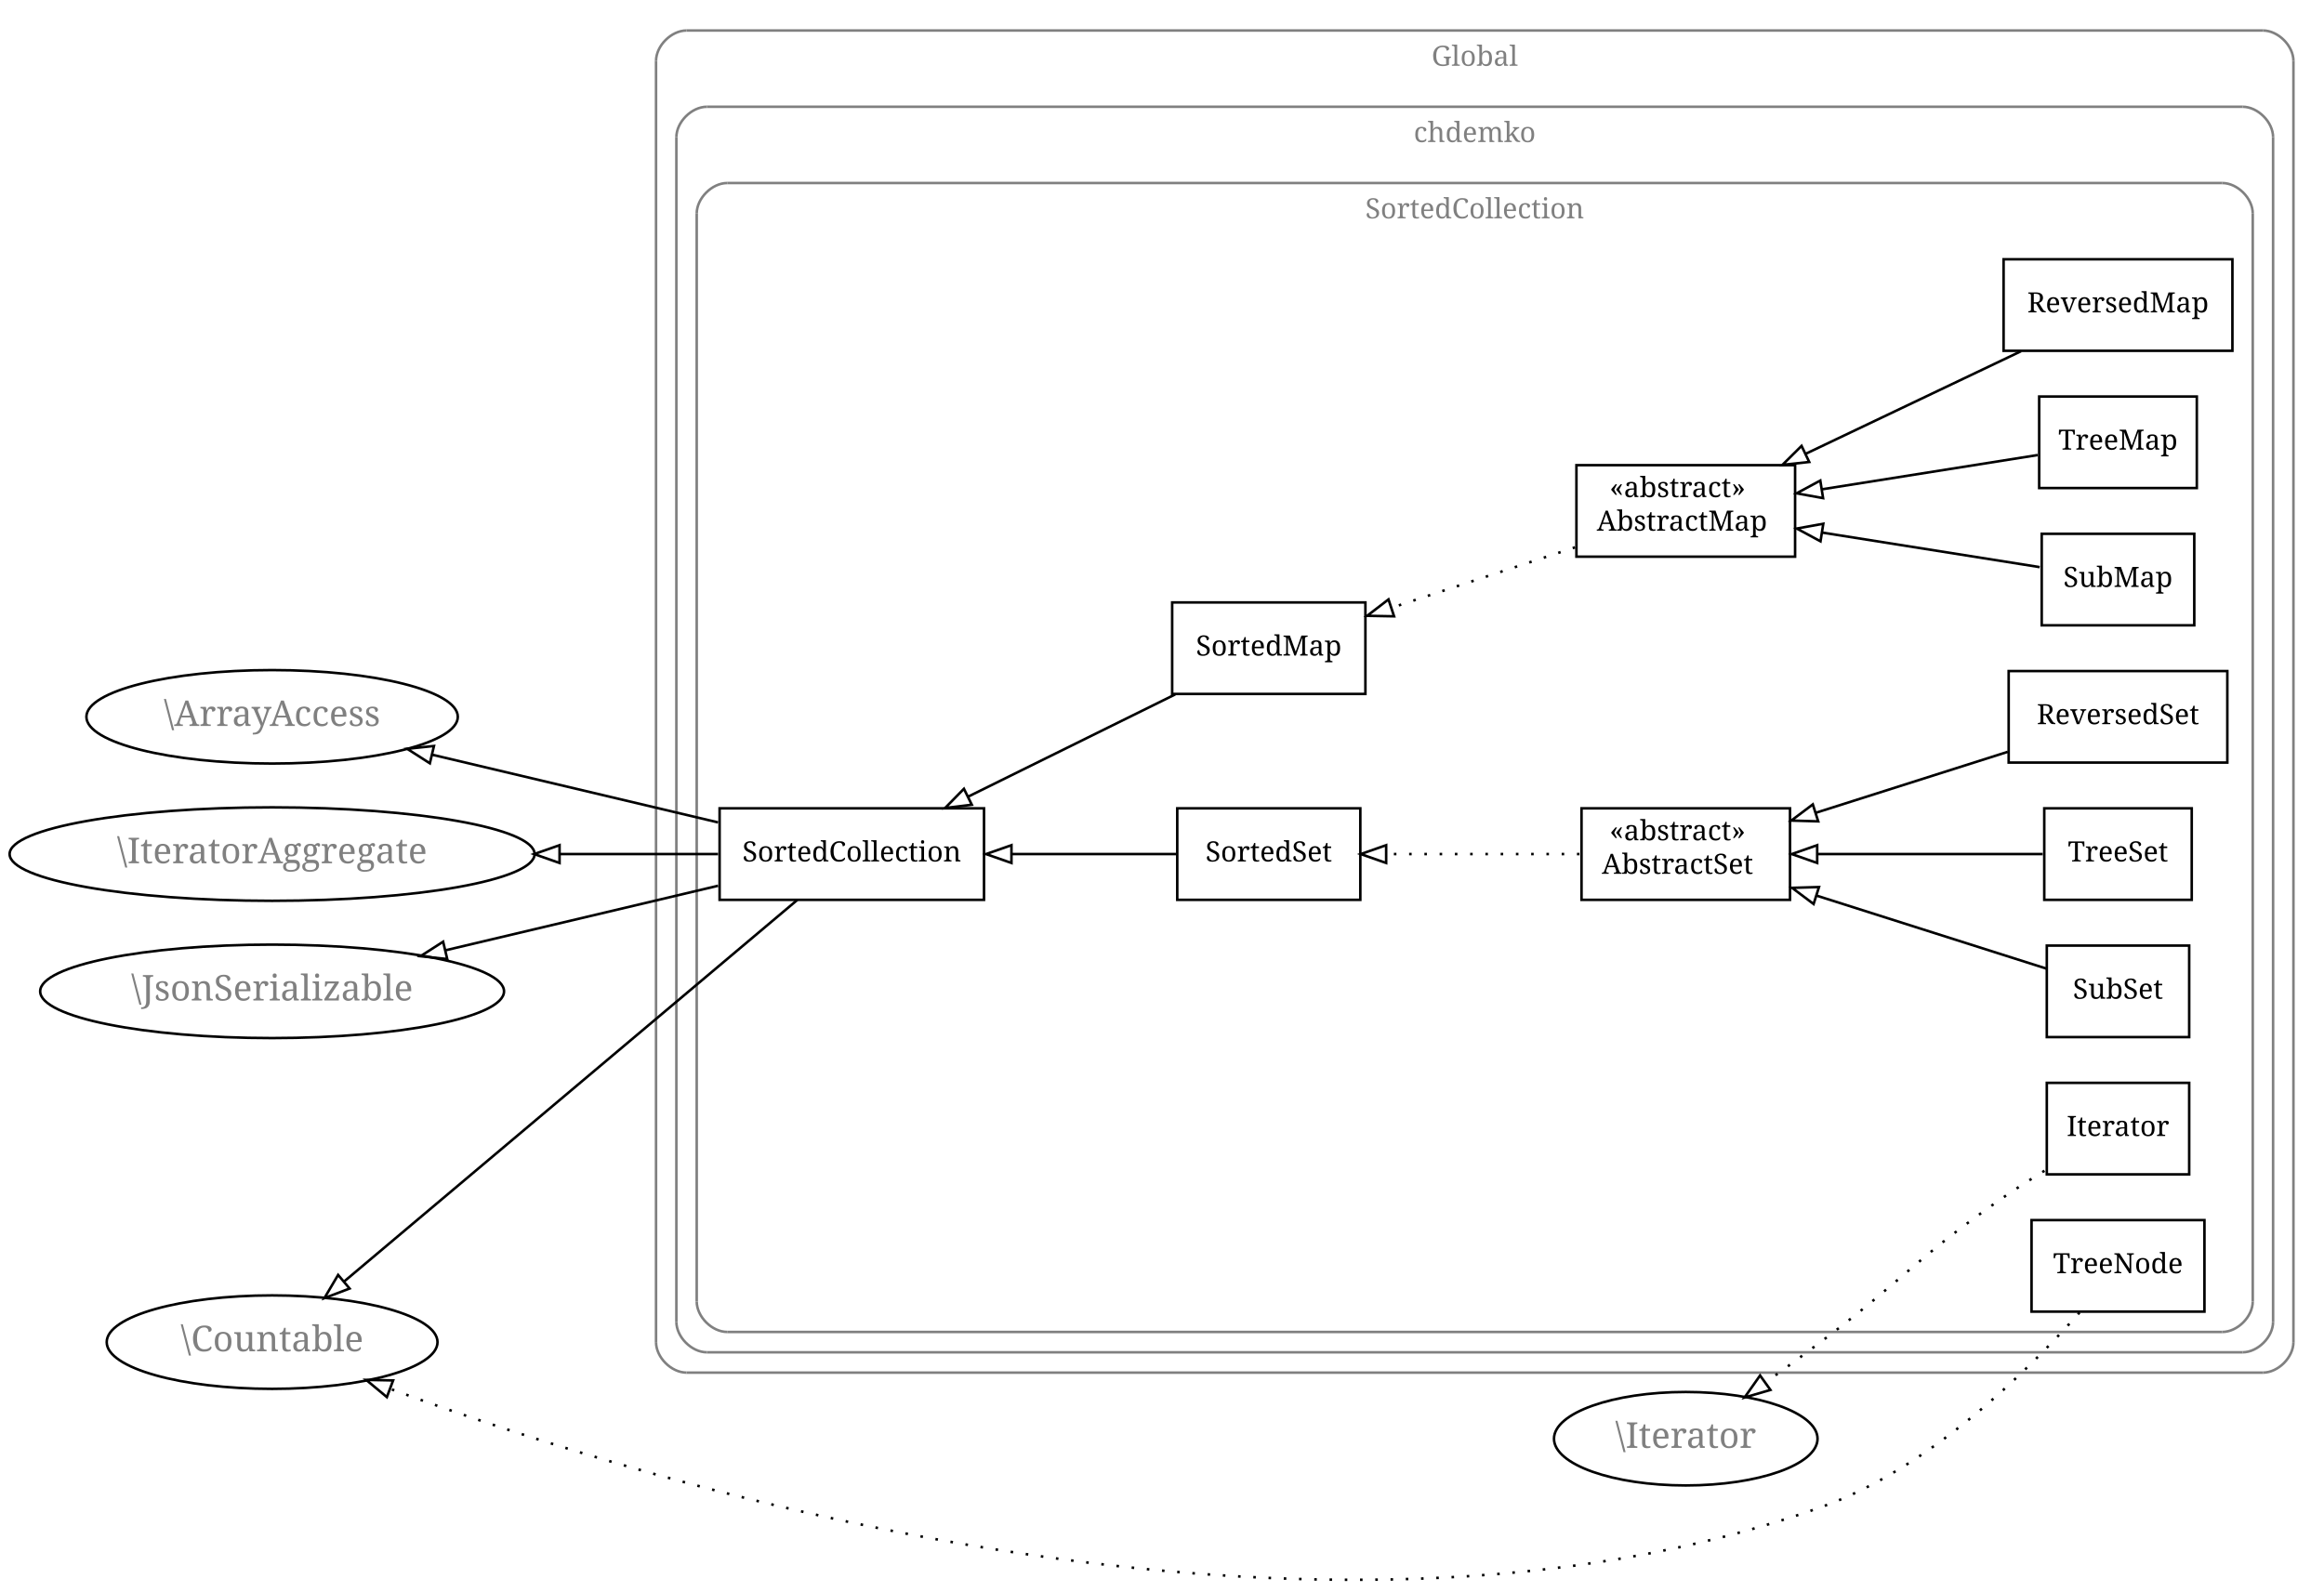
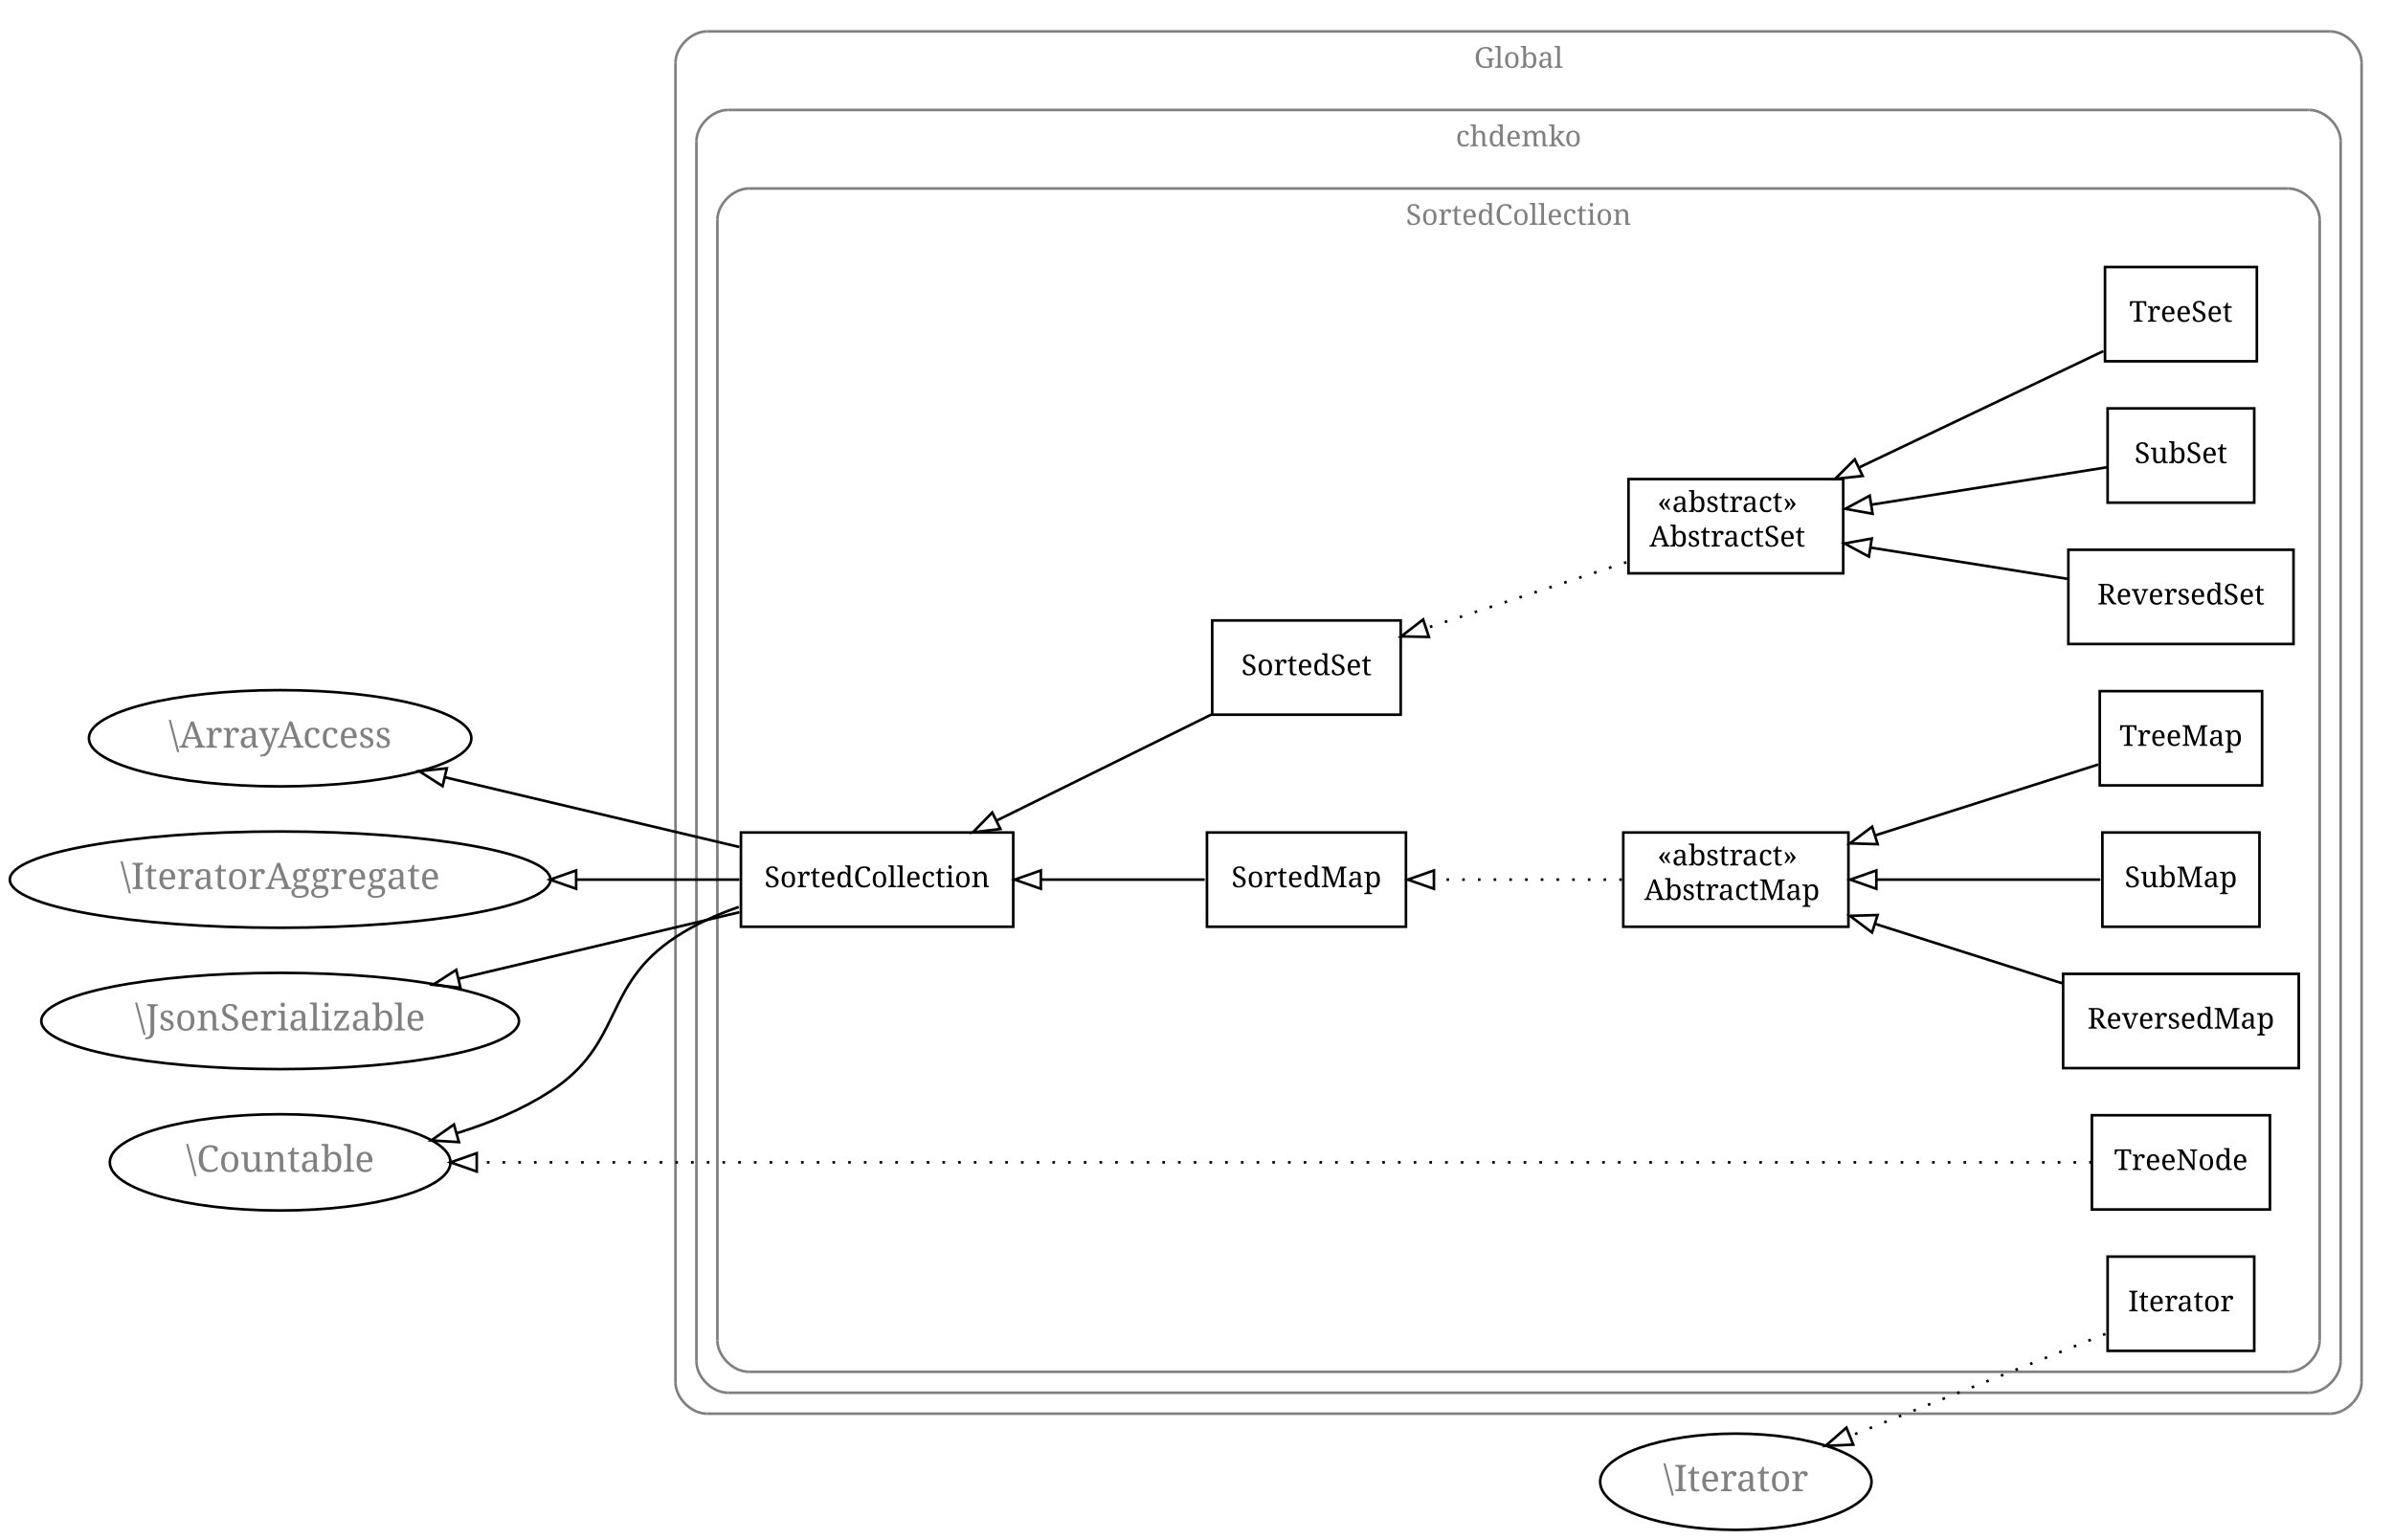
- <svg xmlns="http://www.w3.org/2000/svg" width="914pt" height="626pt" viewBox="0.00 0.00 914.00 626.03">
-   <g id="graph1" class="graph" transform="scale(1 1) rotate(0) translate(4 622.034)">
-     <polygon fill="white" stroke="white" points="-4,5 -4,-622.034 911,-622.034 911,5 -4,5" />
+ <svg xmlns="http://www.w3.org/2000/svg" width="914pt" height="588pt" viewBox="0.00 0.00 914.00 588.00">
+   <g id="graph1" class="graph" transform="scale(1 1) rotate(0) translate(4 584)">
+     <polygon fill="white" stroke="white" points="-4,5 -4,-584 911,-584 911,5 -4,5" />
    <g id="graph2" class="cluster">
-       <polyline fill="none" stroke="gray" points="266,-82.034 886,-82.034 " />
-       <path fill="none" stroke="gray" d="M886,-82.034C892,-82.034 898,-88.034 898,-94.034" />
-       <polyline fill="none" stroke="gray" points="898,-94.034 898,-598.034 " />
-       <path fill="none" stroke="gray" d="M898,-598.034C898,-604.034 892,-610.034 886,-610.034" />
-       <polyline fill="none" stroke="gray" points="886,-610.034 266,-610.034 " />
-       <path fill="none" stroke="gray" d="M266,-610.034C260,-610.034 254,-604.034 254,-598.034" />
-       <polyline fill="none" stroke="gray" points="254,-598.034 254,-94.034 " />
-       <path fill="none" stroke="gray" d="M254,-94.034C254,-88.034 260,-82.034 266,-82.034" />
-       <text text-anchor="middle" x="576" y="-596.134" font-family="Times Roman,serif" font-size="11.00" fill="gray">Global</text>
+       <polyline fill="none" stroke="gray" points="266,-44 886,-44 " />
+       <path fill="none" stroke="gray" d="M886,-44C892,-44 898,-50 898,-56" />
+       <polyline fill="none" stroke="gray" points="898,-56 898,-560 " />
+       <path fill="none" stroke="gray" d="M898,-560C898,-566 892,-572 886,-572" />
+       <polyline fill="none" stroke="gray" points="886,-572 266,-572 " />
+       <path fill="none" stroke="gray" d="M266,-572C260,-572 254,-566 254,-560" />
+       <polyline fill="none" stroke="gray" points="254,-560 254,-56 " />
+       <path fill="none" stroke="gray" d="M254,-56C254,-50 260,-44 266,-44" />
+       <text text-anchor="middle" x="576" y="-558.1" font-family="Times Roman,serif" font-size="11.00" fill="gray">Global</text>
    </g>
    <g id="graph3" class="cluster">
-       <polyline fill="none" stroke="gray" points="274,-90.034 878,-90.034 " />
-       <path fill="none" stroke="gray" d="M878,-90.034C884,-90.034 890,-96.034 890,-102.034" />
-       <polyline fill="none" stroke="gray" points="890,-102.034 890,-568.034 " />
-       <path fill="none" stroke="gray" d="M890,-568.034C890,-574.034 884,-580.034 878,-580.034" />
-       <polyline fill="none" stroke="gray" points="878,-580.034 274,-580.034 " />
-       <path fill="none" stroke="gray" d="M274,-580.034C268,-580.034 262,-574.034 262,-568.034" />
-       <polyline fill="none" stroke="gray" points="262,-568.034 262,-102.034 " />
-       <path fill="none" stroke="gray" d="M262,-102.034C262,-96.034 268,-90.034 274,-90.034" />
-       <text text-anchor="middle" x="576" y="-566.134" font-family="Times Roman,serif" font-size="11.00" fill="gray">chdemko</text>
+       <polyline fill="none" stroke="gray" points="274,-52 878,-52 " />
+       <path fill="none" stroke="gray" d="M878,-52C884,-52 890,-58 890,-64" />
+       <polyline fill="none" stroke="gray" points="890,-64 890,-530 " />
+       <path fill="none" stroke="gray" d="M890,-530C890,-536 884,-542 878,-542" />
+       <polyline fill="none" stroke="gray" points="878,-542 274,-542 " />
+       <path fill="none" stroke="gray" d="M274,-542C268,-542 262,-536 262,-530" />
+       <polyline fill="none" stroke="gray" points="262,-530 262,-64 " />
+       <path fill="none" stroke="gray" d="M262,-64C262,-58 268,-52 274,-52" />
+       <text text-anchor="middle" x="576" y="-528.1" font-family="Times Roman,serif" font-size="11.00" fill="gray">chdemko</text>
    </g>
    <g id="graph4" class="cluster">
-       <polyline fill="none" stroke="gray" points="282,-98.034 870,-98.034 " />
-       <path fill="none" stroke="gray" d="M870,-98.034C876,-98.034 882,-104.034 882,-110.034" />
-       <polyline fill="none" stroke="gray" points="882,-110.034 882,-538.034 " />
-       <path fill="none" stroke="gray" d="M882,-538.034C882,-544.034 876,-550.034 870,-550.034" />
-       <polyline fill="none" stroke="gray" points="870,-550.034 282,-550.034 " />
-       <path fill="none" stroke="gray" d="M282,-550.034C276,-550.034 270,-544.034 270,-538.034" />
-       <polyline fill="none" stroke="gray" points="270,-538.034 270,-110.034 " />
-       <path fill="none" stroke="gray" d="M270,-110.034C270,-104.034 276,-98.034 282,-98.034" />
-       <text text-anchor="middle" x="576" y="-536.134" font-family="Times Roman,serif" font-size="11.00" fill="gray">SortedCollection</text>
+       <polyline fill="none" stroke="gray" points="282,-60 870,-60 " />
+       <path fill="none" stroke="gray" d="M870,-60C876,-60 882,-66 882,-72" />
+       <polyline fill="none" stroke="gray" points="882,-72 882,-500 " />
+       <path fill="none" stroke="gray" d="M882,-500C882,-506 876,-512 870,-512" />
+       <polyline fill="none" stroke="gray" points="870,-512 282,-512 " />
+       <path fill="none" stroke="gray" d="M282,-512C276,-512 270,-506 270,-500" />
+       <polyline fill="none" stroke="gray" points="270,-500 270,-72 " />
+       <path fill="none" stroke="gray" d="M270,-72C270,-66 276,-60 282,-60" />
+       <text text-anchor="middle" x="576" y="-498.1" font-family="Times Roman,serif" font-size="11.00" fill="gray">SortedCollection</text>
    </g>
    <g id="node4" class="node">
-       <polygon fill="none" stroke="black" points="874,-520.034 784,-520.034 784,-484.034 874,-484.034 874,-520.034" />
-       <text text-anchor="middle" x="829" y="-499.134" font-family="Times Roman,serif" font-size="11.00">ReversedMap</text>
+       <polygon fill="none" stroke="black" points="858,-482 800,-482 800,-446 858,-446 858,-482" />
+       <text text-anchor="middle" x="829" y="-461.1" font-family="Times Roman,serif" font-size="11.00">TreeSet</text>
+     </g>
+     <g id="node12" class="node">
+       <polygon fill="none" stroke="black" points="700,-401 618,-401 618,-365 700,-365 700,-401" />
+       <text text-anchor="start" x="629" y="-388.433" font-family="Times Roman,serif" font-size="11.00">«abstract»</text>
+       <text text-anchor="start" x="626" y="-375.233" font-family="Times Roman,serif" font-size="11.00">AbstractSet</text>
+     </g>
+     <g id="edge5" class="edge">
+       <path fill="none" stroke="black" d="M799.388,-449.891C773.722,-437.662 736.123,-419.747 706.294,-405.534" />
+       <polygon fill="none" stroke="black" points="707.44,-402.203 696.907,-401.061 704.429,-408.523 707.44,-402.203" />
+     </g>
+     <g id="node5" class="node">
+       <polygon fill="none" stroke="black" points="863,-158 795,-158 795,-122 863,-122 863,-158" />
+       <text text-anchor="middle" x="829" y="-137.1" font-family="Times Roman,serif" font-size="11.00">TreeNode</text>
+     </g>
+     <g id="node19" class="node">
+       <ellipse fill="none" stroke="black" cx="103" cy="-140" rx="65.054" ry="18.385" />
+       <text text-anchor="middle" x="103" y="-136.4" font-family="Times Roman,serif" font-size="14.00" fill="gray">\Countable</text>
+     </g>
+     <g id="edge7" class="edge">
+       <path fill="none" stroke="black" stroke-dasharray="1,5" d="M794.957,-140C684.45,-140 333.941,-140 178.492,-140" />
+       <polygon fill="none" stroke="black" points="178.091,-136.5 168.091,-140 178.091,-143.5 178.091,-136.5" />
    </g>
    <g id="node6" class="node">
-       <polygon fill="none" stroke="black" points="702,-439.034 616,-439.034 616,-403.034 702,-403.034 702,-439.034" />
-       <text text-anchor="start" x="629" y="-426.468" font-family="Times Roman,serif" font-size="11.00">«abstract»</text>
-       <text text-anchor="start" x="624" y="-413.268" font-family="Times Roman,serif" font-size="11.00">AbstractMap</text>
-     </g>
-     <g id="edge5" class="edge">
-       <path fill="none" stroke="black" d="M790.849,-483.856C765.804,-471.923 732.868,-456.23 706.18,-443.514" />
-       <polygon fill="none" stroke="black" points="707.557,-440.293 697.024,-439.151 704.546,-446.613 707.557,-440.293" />
-     </g>
-     <g id="node5" class="node">
-       <polygon fill="none" stroke="black" points="872,-358.034 786,-358.034 786,-322.034 872,-322.034 872,-358.034" />
-       <text text-anchor="middle" x="829" y="-337.134" font-family="Times Roman,serif" font-size="11.00">ReversedSet</text>
+       <polygon fill="none" stroke="black" points="860,-320 798,-320 798,-284 860,-284 860,-320" />
+       <text text-anchor="middle" x="829" y="-299.1" font-family="Times Roman,serif" font-size="11.00">TreeMap</text>
    </g>
    <g id="node13" class="node">
-       <polygon fill="none" stroke="black" points="700,-304.034 618,-304.034 618,-268.034 700,-268.034 700,-304.034" />
-       <text text-anchor="start" x="629" y="-291.468" font-family="Times Roman,serif" font-size="11.00">«abstract»</text>
-       <text text-anchor="start" x="626" y="-278.268" font-family="Times Roman,serif" font-size="11.00">AbstractSet</text>
+       <polygon fill="none" stroke="black" points="702,-266 616,-266 616,-230 702,-230 702,-266" />
+       <text text-anchor="start" x="629" y="-253.433" font-family="Times Roman,serif" font-size="11.00">«abstract»</text>
+       <text text-anchor="start" x="624" y="-240.233" font-family="Times Roman,serif" font-size="11.00">AbstractMap</text>
    </g>
-     <g id="edge7" class="edge">
-       <path fill="none" stroke="black" d="M785.662,-326.268C762.664,-318.963 734.259,-309.94 710.181,-302.292" />
-       <polygon fill="none" stroke="black" points="711.09,-298.908 700.5,-299.217 708.971,-305.58 711.09,-298.908" />
+     <g id="edge9" class="edge">
+       <path fill="none" stroke="black" d="M797.423,-291.97C773.544,-284.385 740.207,-273.795 712.231,-264.909" />
+       <polygon fill="none" stroke="black" points="713.175,-261.536 702.584,-261.844 711.055,-268.208 713.175,-261.536" />
+     </g>
+     <g id="node7" class="node">
+       <polygon fill="none" stroke="black" points="857,-428 801,-428 801,-392 857,-392 857,-428" />
+       <text text-anchor="middle" x="829" y="-407.1" font-family="Times Roman,serif" font-size="11.00">SubSet</text>
+     </g>
+     <g id="edge11" class="edge">
+       <path fill="none" stroke="black" d="M800.928,-405.541C776.548,-401.669 740.604,-395.961 710.99,-391.257" />
+       <polygon fill="none" stroke="black" points="711.233,-387.752 700.808,-389.64 710.135,-394.665 711.233,-387.752" />
+     </g>
+     <g id="node8" class="node">
+       <polygon fill="none" stroke="black" points="859,-266 799,-266 799,-230 859,-230 859,-266" />
+       <text text-anchor="middle" x="829" y="-245.1" font-family="Times Roman,serif" font-size="11.00">SubMap</text>
+     </g>
+     <g id="edge13" class="edge">
+       <path fill="none" stroke="black" d="M798.214,-248C774.439,-248 740.951,-248 712.778,-248" />
+       <polygon fill="none" stroke="black" points="712.666,-244.5 702.666,-248 712.666,-251.5 712.666,-244.5" />
+     </g>
+     <g id="node9" class="node">
+       <polygon fill="none" stroke="black" points="872,-374 786,-374 786,-338 872,-338 872,-374" />
+       <text text-anchor="middle" x="829" y="-353.1" font-family="Times Roman,serif" font-size="11.00">ReversedSet</text>
+     </g>
+     <g id="edge15" class="edge">
+       <path fill="none" stroke="black" d="M785.662,-362.883C762.766,-366.52 734.511,-371.007 710.502,-374.82" />
+       <polygon fill="none" stroke="black" points="709.827,-371.383 700.5,-376.409 710.925,-378.297 709.827,-371.383" />
+     </g>
+     <g id="node10" class="node">
+       <polygon fill="none" stroke="black" points="874,-212 784,-212 784,-176 874,-176 874,-212" />
+       <text text-anchor="middle" x="829" y="-191.1" font-family="Times Roman,serif" font-size="11.00">ReversedMap</text>
+     </g>
+     <g id="edge17" class="edge">
+       <path fill="none" stroke="black" d="M783.889,-208.329C761.855,-215.328 735.197,-223.796 712.177,-231.108" />
+       <polygon fill="none" stroke="black" points="711.03,-227.801 702.558,-234.164 713.149,-234.472 711.03,-227.801" />
+     </g>
+     <g id="node11" class="node">
+       <polygon fill="none" stroke="black" points="857,-104 801,-104 801,-68 857,-68 857,-104" />
+       <text text-anchor="middle" x="829" y="-83.1" font-family="Times Roman,serif" font-size="11.00">Iterator</text>
+     </g>
+     <g id="node26" class="node">
+       <ellipse fill="none" stroke="black" cx="659" cy="-18" rx="51.828" ry="18.385" />
+       <text text-anchor="middle" x="659" y="-14.4" font-family="Times Roman,serif" font-size="14.00" fill="gray">\Iterator</text>
+     </g>
+     <g id="edge19" class="edge">
+       <path fill="none" stroke="black" stroke-dasharray="1,5" d="M800.162,-74.465C773.492,-63.797 733.472,-47.789 702.846,-35.538" />
+       <polygon fill="none" stroke="black" points="703.846,-32.169 693.261,-31.705 701.246,-38.668 703.846,-32.169" />
    </g>
    <g id="node14" class="node">
-       <polygon fill="none" stroke="black" points="533,-385.034 457,-385.034 457,-349.034 533,-349.034 533,-385.034" />
-       <text text-anchor="middle" x="495" y="-364.134" font-family="Times Roman,serif" font-size="11.00">SortedMap</text>
-     </g>
-     <g id="edge9" class="edge">
-       <path fill="none" stroke="black" stroke-dasharray="1,5" d="M615.482,-406.705C593.229,-399.378 566.086,-390.441 543.201,-382.905" />
-       <polygon fill="none" stroke="black" points="544.274,-379.574 533.681,-379.771 542.084,-386.223 544.274,-379.574" />
-     </g>
-     <g id="node7" class="node">
-       <polygon fill="none" stroke="black" points="860,-466.034 798,-466.034 798,-430.034 860,-430.034 860,-466.034" />
-       <text text-anchor="middle" x="829" y="-445.134" font-family="Times Roman,serif" font-size="11.00">TreeMap</text>
-     </g>
-     <g id="edge11" class="edge">
-       <path fill="none" stroke="black" d="M797.423,-443.019C773.649,-439.243 740.498,-433.978 712.598,-429.547" />
-       <polygon fill="none" stroke="black" points="713.01,-426.068 702.584,-427.956 711.912,-432.982 713.01,-426.068" />
-     </g>
-     <g id="node8" class="node">
-       <polygon fill="none" stroke="black" points="857,-196.034 801,-196.034 801,-160.034 857,-160.034 857,-196.034" />
-       <text text-anchor="middle" x="829" y="-175.134" font-family="Times Roman,serif" font-size="11.00">Iterator</text>
-     </g>
-     <g id="node22" class="node">
-       <ellipse fill="none" stroke="black" cx="659" cy="-56.034" rx="51.828" ry="18.385" />
-       <text text-anchor="middle" x="659" y="-52.434" font-family="Times Roman,serif" font-size="14.00" fill="gray">\Iterator</text>
-     </g>
-     <g id="edge13" class="edge">
-       <path fill="none" stroke="black" stroke-dasharray="1,5" d="M800.083,-161.439C794.659,-158.115 789.096,-154.558 784,-151.034 750.431,-127.82 744.594,-118.599 712,-94.034 705.046,-88.793 697.487,-83.272 690.314,-78.112" />
-       <polygon fill="none" stroke="black" points="692.301,-75.229 682.131,-72.258 688.228,-80.922 692.301,-75.229" />
-     </g>
-     <g id="node9" class="node">
-       <polygon fill="none" stroke="black" points="858,-304.034 800,-304.034 800,-268.034 858,-268.034 858,-304.034" />
-       <text text-anchor="middle" x="829" y="-283.134" font-family="Times Roman,serif" font-size="11.00">TreeSet</text>
-     </g>
-     <g id="edge15" class="edge">
-       <path fill="none" stroke="black" d="M799.388,-286.034C775.072,-286.034 740.045,-286.034 711.062,-286.034" />
-       <polygon fill="none" stroke="black" points="710.689,-282.534 700.689,-286.034 710.689,-289.534 710.689,-282.534" />
-     </g>
-     <g id="node10" class="node">
-       <polygon fill="none" stroke="black" points="857,-250.034 801,-250.034 801,-214.034 857,-214.034 857,-250.034" />
-       <text text-anchor="middle" x="829" y="-229.134" font-family="Times Roman,serif" font-size="11.00">SubSet</text>
-     </g>
-     <g id="edge17" class="edge">
-       <path fill="none" stroke="black" d="M800.928,-240.951C776.442,-248.729 740.29,-260.213 710.602,-269.643" />
-       <polygon fill="none" stroke="black" points="709.279,-266.391 700.808,-272.754 711.398,-273.062 709.279,-266.391" />
-     </g>
-     <g id="node11" class="node">
-       <polygon fill="none" stroke="black" points="863,-142.034 795,-142.034 795,-106.034 863,-106.034 863,-142.034" />
-       <text text-anchor="middle" x="829" y="-121.134" font-family="Times Roman,serif" font-size="11.00">TreeNode</text>
-     </g>
-     <g id="node26" class="node">
-       <ellipse fill="none" stroke="black" cx="103" cy="-94.034" rx="65.054" ry="18.385" />
-       <text text-anchor="middle" x="103" y="-90.434" font-family="Times Roman,serif" font-size="14.00" fill="gray">\Countable</text>
-     </g>
-     <g id="edge19" class="edge">
-       <path fill="none" stroke="black" stroke-dasharray="1,5" d="M813.884,-105.724C793.538,-82.676 754.906,-44.26 712,-29.034 512.024,41.929 253.747,-37.245 149.588,-75.603" />
-       <polygon fill="none" stroke="black" points="148.142,-72.406 139.996,-79.181 150.589,-78.965 148.142,-72.406" />
-     </g>
-     <g id="node12" class="node">
-       <polygon fill="none" stroke="black" points="859,-412.034 799,-412.034 799,-376.034 859,-376.034 859,-412.034" />
-       <text text-anchor="middle" x="829" y="-391.134" font-family="Times Roman,serif" font-size="11.00">SubMap</text>
+       <polygon fill="none" stroke="black" points="531,-347 459,-347 459,-311 531,-311 531,-347" />
+       <text text-anchor="middle" x="495" y="-326.1" font-family="Times Roman,serif" font-size="11.00">SortedSet</text>
    </g>
    <g id="edge21" class="edge">
-       <path fill="none" stroke="black" d="M798.214,-398.924C774.439,-402.7 740.951,-408.018 712.778,-412.493" />
-       <polygon fill="none" stroke="black" points="711.993,-409.074 702.666,-414.099 713.091,-415.987 711.993,-409.074" />
+       <path fill="none" stroke="black" stroke-dasharray="1,5" d="M617.192,-369.234C593.837,-361.544 564.704,-351.951 540.743,-344.062" />
+       <polygon fill="none" stroke="black" points="541.755,-340.71 531.162,-340.907 539.565,-347.359 541.755,-340.71" />
    </g>
    <g id="node15" class="node">
-       <polygon fill="none" stroke="black" points="531,-304.034 459,-304.034 459,-268.034 531,-268.034 531,-304.034" />
-       <text text-anchor="middle" x="495" y="-283.134" font-family="Times Roman,serif" font-size="11.00">SortedSet</text>
+       <polygon fill="none" stroke="black" points="533,-266 457,-266 457,-230 533,-230 533,-266" />
+       <text text-anchor="middle" x="495" y="-245.1" font-family="Times Roman,serif" font-size="11.00">SortedMap</text>
    </g>
    <g id="edge23" class="edge">
-       <path fill="none" stroke="black" stroke-dasharray="1,5" d="M617.192,-286.034C594.045,-286.034 565.221,-286.034 541.383,-286.034" />
-       <polygon fill="none" stroke="black" points="541.162,-282.534 531.162,-286.034 541.162,-289.534 541.162,-282.534" />
+       <path fill="none" stroke="black" stroke-dasharray="1,5" d="M615.482,-248C593.428,-248 566.571,-248 543.815,-248" />
+       <polygon fill="none" stroke="black" points="543.681,-244.5 533.681,-248 543.681,-251.5 543.681,-244.5" />
    </g>
    <g id="node16" class="node">
-       <polygon fill="none" stroke="black" points="383,-304.034 279,-304.034 279,-268.034 383,-268.034 383,-304.034" />
-       <text text-anchor="middle" x="331" y="-283.134" font-family="Times Roman,serif" font-size="11.00">SortedCollection</text>
+       <polygon fill="none" stroke="black" points="383,-266 279,-266 279,-230 383,-230 383,-266" />
+       <text text-anchor="middle" x="331" y="-245.1" font-family="Times Roman,serif" font-size="11.00">SortedCollection</text>
    </g>
    <g id="edge25" class="edge">
-       <path fill="none" stroke="black" d="M458.195,-348.856C434.14,-336.975 402.538,-321.367 376.853,-308.681" />
-       <polygon fill="none" stroke="black" points="378.198,-305.442 367.682,-304.151 375.098,-311.718 378.198,-305.442" />
+       <path fill="none" stroke="black" d="M458.603,-311.023C434.482,-299.11 402.642,-283.384 376.802,-270.622" />
+       <polygon fill="none" stroke="black" points="378.094,-267.356 367.578,-266.066 374.994,-273.633 378.094,-267.356" />
    </g>
    <g id="edge27" class="edge">
-       <path fill="none" stroke="black" d="M458.603,-286.034C439.622,-286.034 415.86,-286.034 394.004,-286.034" />
-       <polygon fill="none" stroke="black" points="393.79,-282.534 383.79,-286.034 393.79,-289.534 393.79,-282.534" />
+       <path fill="none" stroke="black" d="M456.134,-248C437.494,-248 414.695,-248 393.69,-248" />
+       <polygon fill="none" stroke="black" points="393.548,-244.5 383.548,-248 393.548,-251.5 393.548,-244.5" />
    </g>
    <g id="edge31" class="edge">
-       <path fill="none" stroke="black" d="M309.55,-267.971C268.243,-233.186 177.657,-156.903 131.401,-117.951" />
-       <polygon fill="none" stroke="black" points="133.472,-115.119 123.569,-111.355 128.963,-120.474 133.472,-115.119" />
+       <path fill="none" stroke="black" d="M278.162,-237.564C269.688,-234.604 261.312,-230.823 254,-226 225.781,-207.388 234.421,-185.302 206,-167 195.33,-160.129 182.976,-155.002 170.609,-151.177" />
+       <polygon fill="none" stroke="black" points="171.294,-147.734 160.719,-148.38 169.389,-154.47 171.294,-147.734" />
    </g>
    <g id="node32" class="node">
-       <ellipse fill="none" stroke="black" cx="103" cy="-340.034" rx="73.039" ry="18.385" />
-       <text text-anchor="middle" x="103" y="-336.434" font-family="Times Roman,serif" font-size="14.00" fill="gray">\ArrayAccess</text>
+       <ellipse fill="none" stroke="black" cx="103" cy="-302" rx="73.039" ry="18.385" />
+       <text text-anchor="middle" x="103" y="-298.4" font-family="Times Roman,serif" font-size="14.00" fill="gray">\ArrayAccess</text>
    </g>
    <g id="edge29" class="edge">
-       <path fill="none" stroke="black" d="M278.406,-298.491C244.867,-306.434 201.222,-316.771 165.859,-325.147" />
-       <polygon fill="none" stroke="black" points="165.043,-321.743 156.119,-327.453 166.657,-328.554 165.043,-321.743" />
+       <path fill="none" stroke="black" d="M278.406,-260.456C244.867,-268.4 201.222,-278.737 165.859,-287.112" />
+       <polygon fill="none" stroke="black" points="165.043,-283.709 156.119,-289.419 166.657,-290.52 165.043,-283.709" />
    </g>
    <g id="node35" class="node">
-       <ellipse fill="none" stroke="black" cx="103" cy="-286.034" rx="103.238" ry="18.385" />
-       <text text-anchor="middle" x="103" y="-282.434" font-family="Times Roman,serif" font-size="14.00" fill="gray">\IteratorAggregate</text>
+       <ellipse fill="none" stroke="black" cx="103" cy="-248" rx="103.238" ry="18.385" />
+       <text text-anchor="middle" x="103" y="-244.4" font-family="Times Roman,serif" font-size="14.00" fill="gray">\IteratorAggregate</text>
    </g>
    <g id="edge33" class="edge">
-       <path fill="none" stroke="black" d="M278.406,-286.034C259.703,-286.034 237.856,-286.034 216.055,-286.034" />
-       <polygon fill="none" stroke="black" points="216.054,-282.534 206.054,-286.034 216.054,-289.534 216.054,-282.534" />
+       <path fill="none" stroke="black" d="M278.406,-248C259.703,-248 237.856,-248 216.055,-248" />
+       <polygon fill="none" stroke="black" points="216.054,-244.5 206.054,-248 216.054,-251.5 216.054,-244.5" />
    </g>
    <g id="node37" class="node">
-       <ellipse fill="none" stroke="black" cx="103" cy="-232.034" rx="91.217" ry="18.385" />
-       <text text-anchor="middle" x="103" y="-228.434" font-family="Times Roman,serif" font-size="14.00" fill="gray">\JsonSerializable</text>
+       <ellipse fill="none" stroke="black" cx="103" cy="-194" rx="91.217" ry="18.385" />
+       <text text-anchor="middle" x="103" y="-190.4" font-family="Times Roman,serif" font-size="14.00" fill="gray">\JsonSerializable</text>
    </g>
    <g id="edge35" class="edge">
-       <path fill="none" stroke="black" d="M278.406,-273.578C246.567,-266.037 205.619,-256.339 171.296,-248.209" />
-       <polygon fill="none" stroke="black" points="171.877,-244.75 161.34,-245.852 170.264,-251.562 171.877,-244.75" />
+       <path fill="none" stroke="black" d="M278.406,-235.544C246.567,-228.003 205.619,-218.304 171.296,-210.175" />
+       <polygon fill="none" stroke="black" points="171.877,-206.716 161.34,-207.817 170.264,-213.528 171.877,-206.716" />
    </g>
  </g>
</svg>
